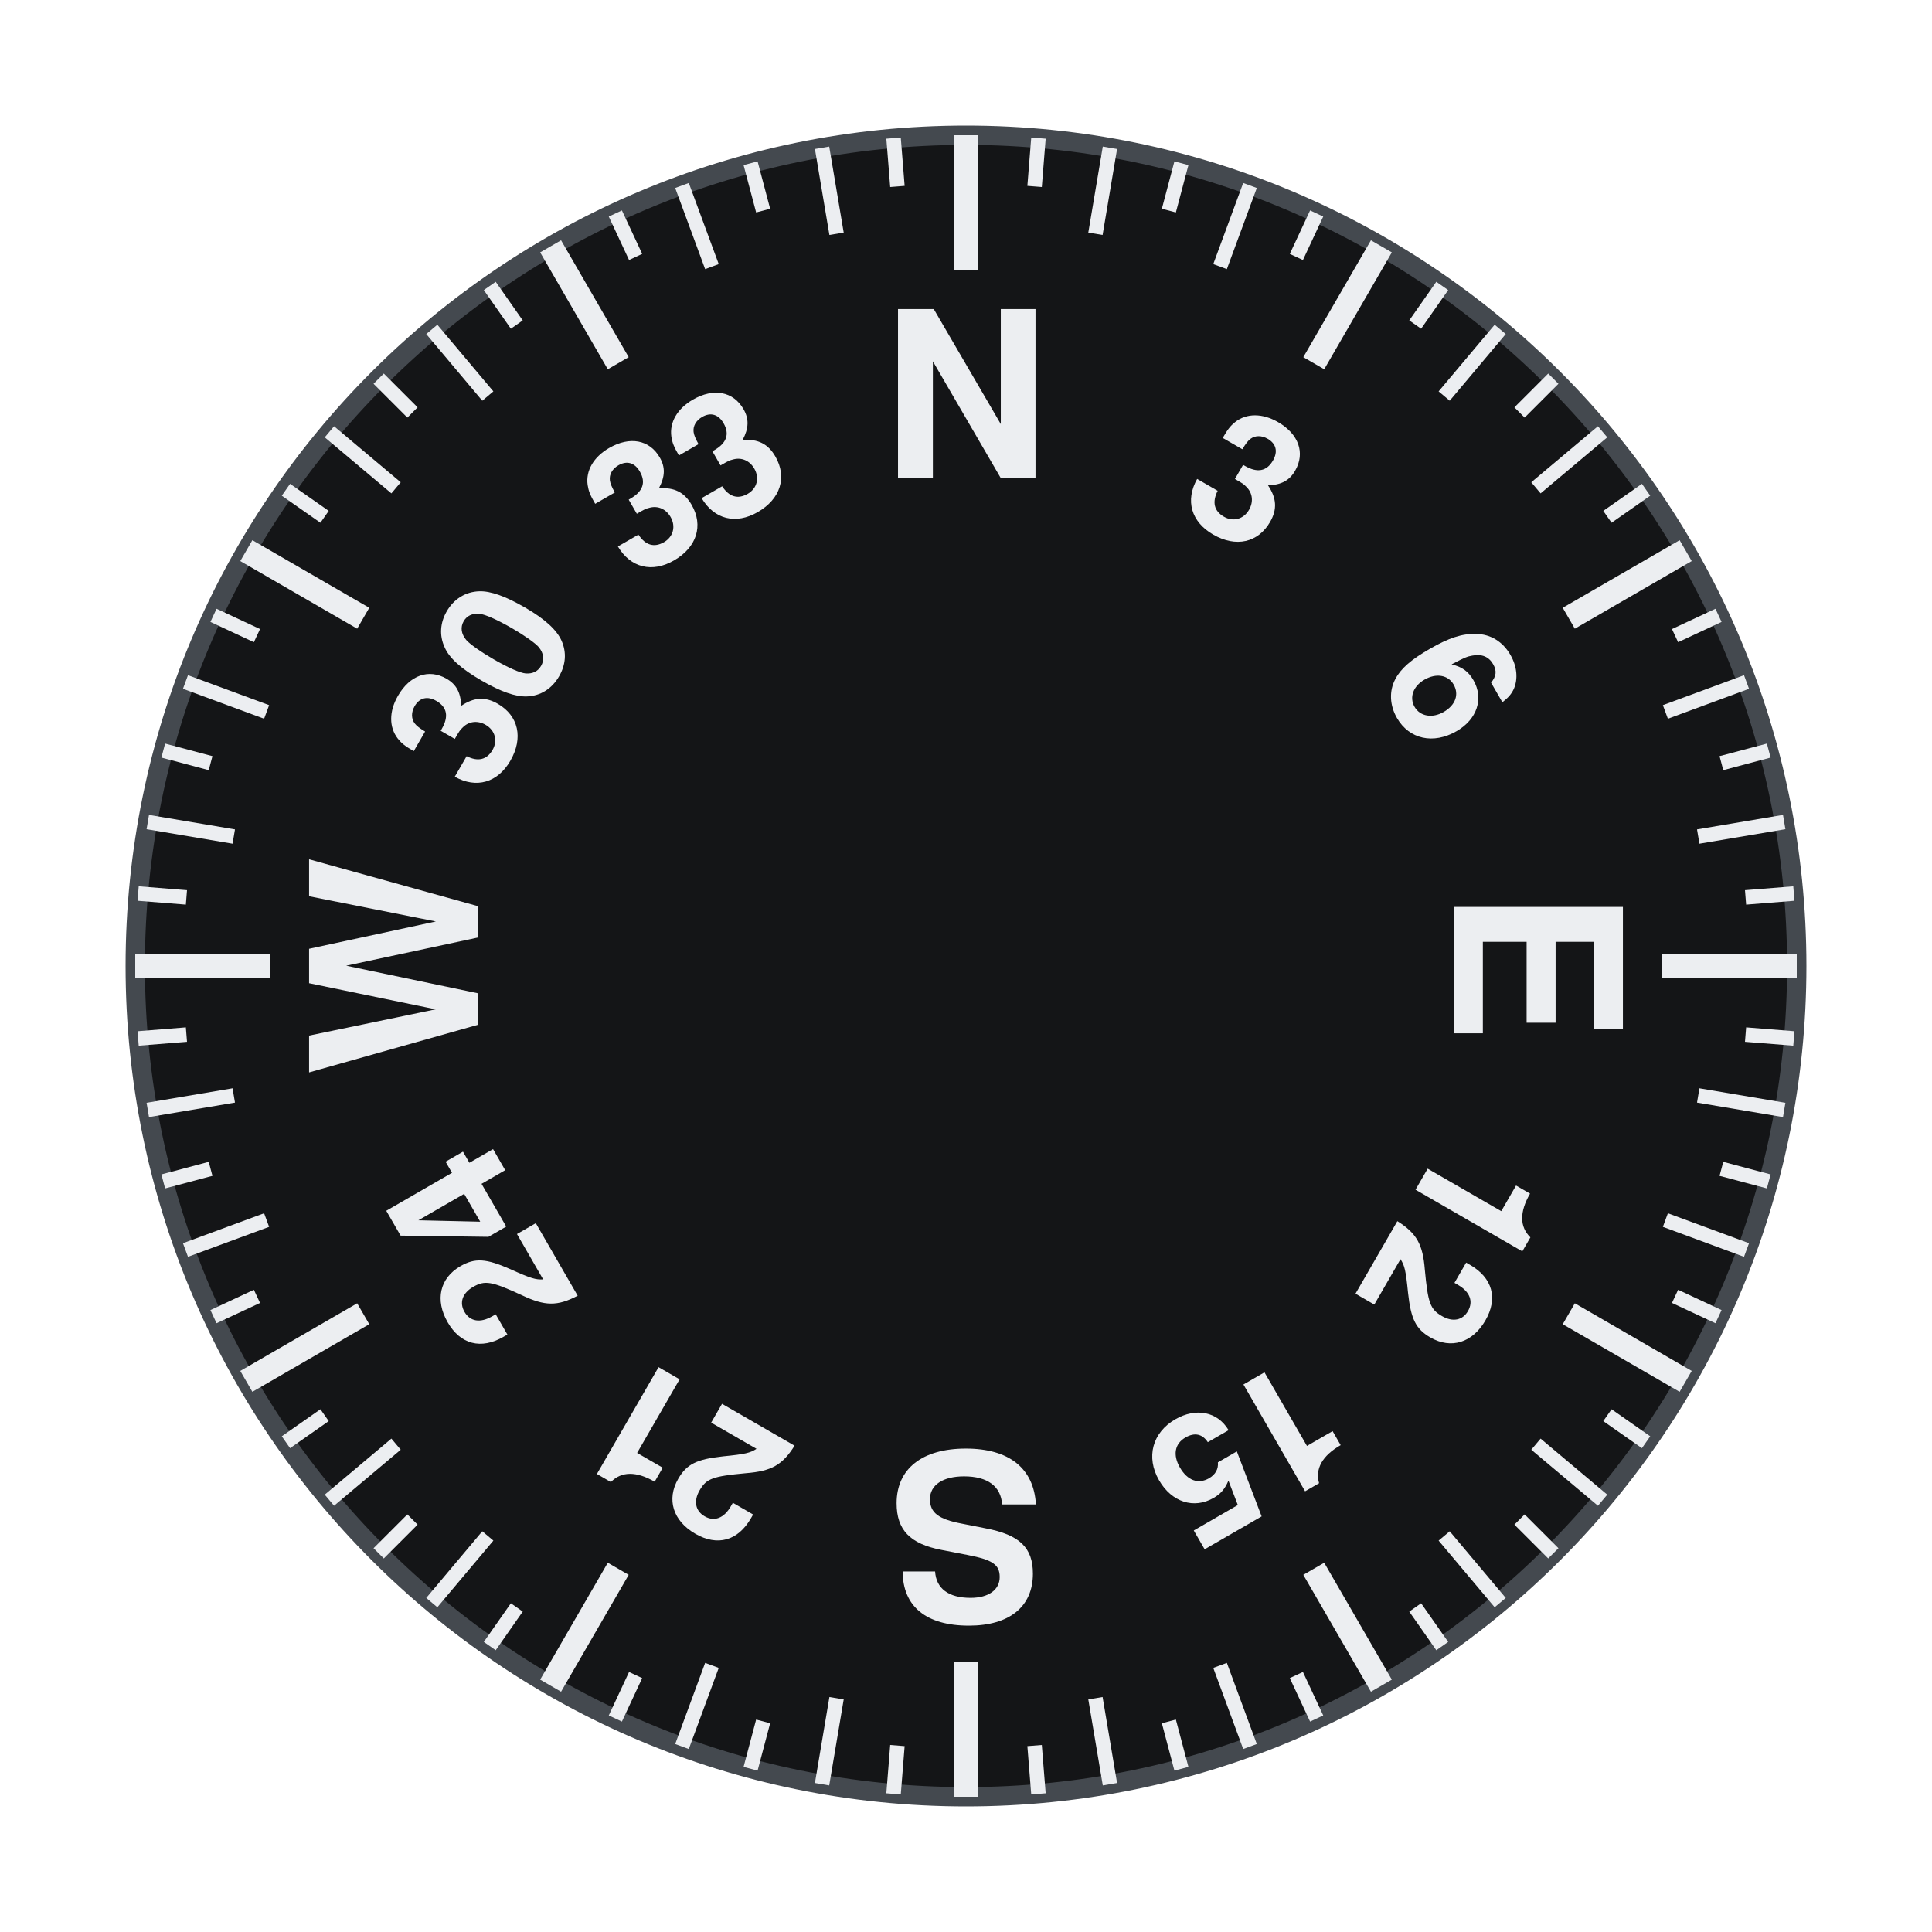
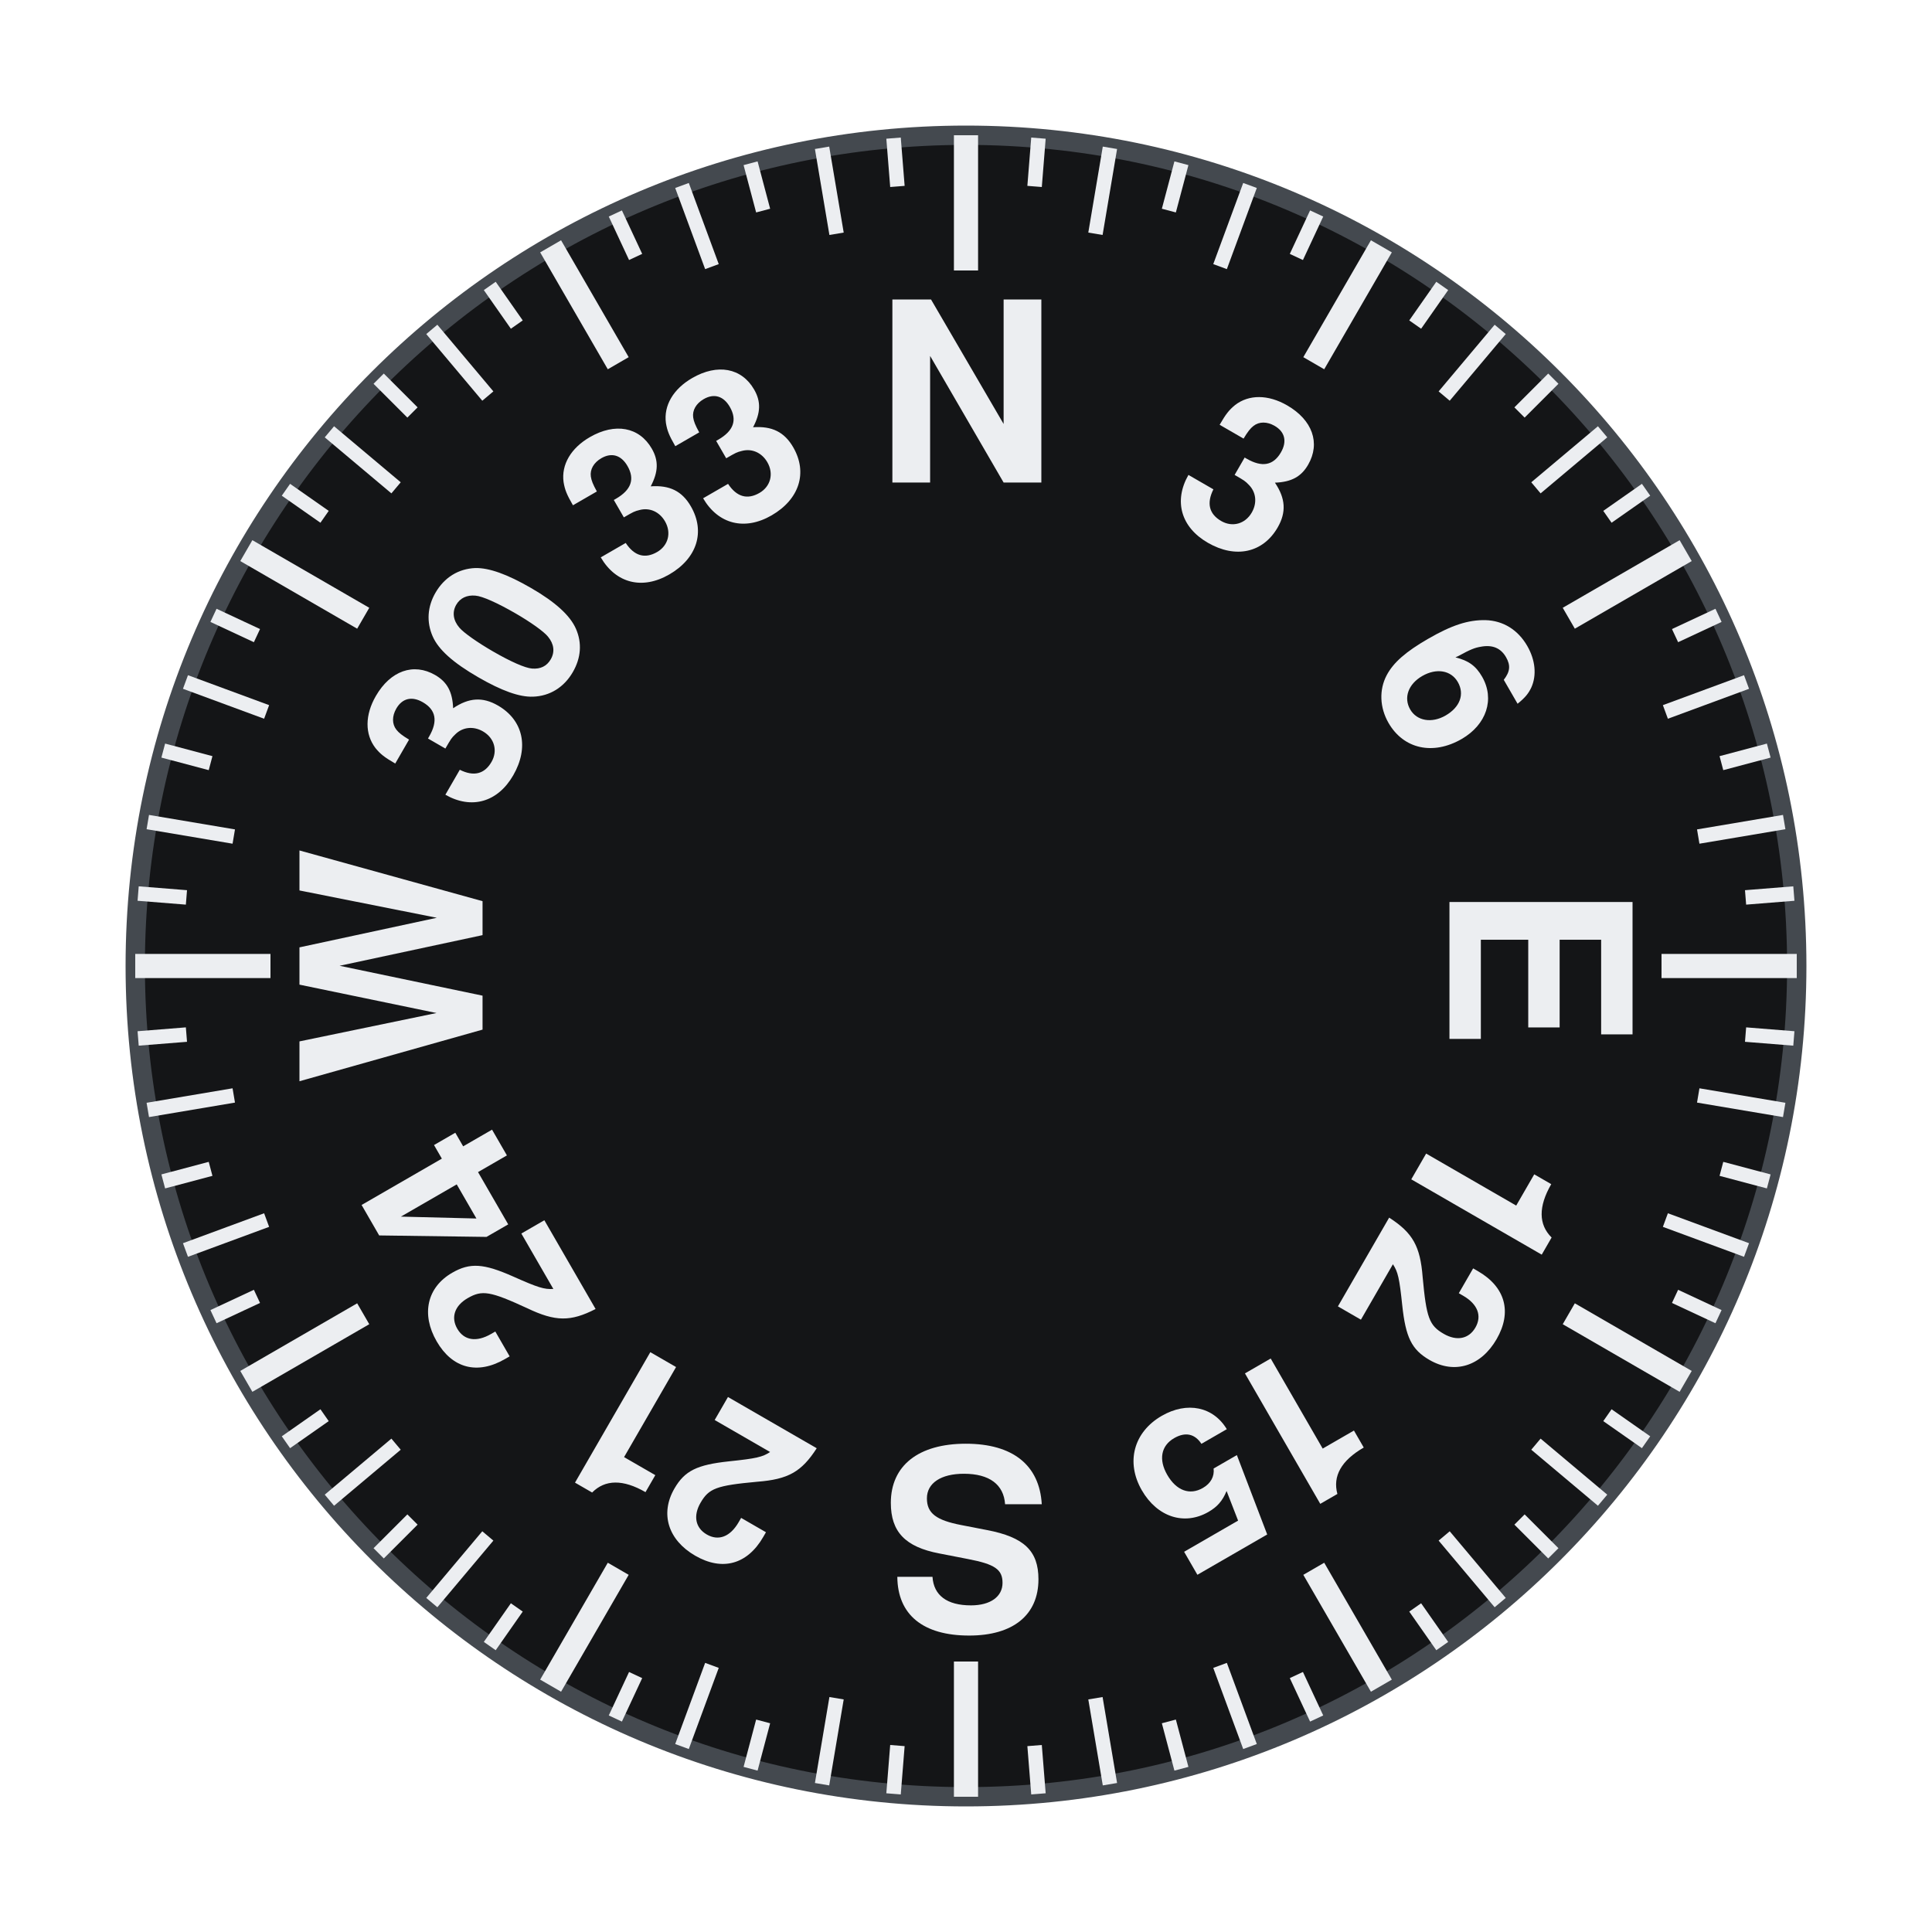
<svg xmlns="http://www.w3.org/2000/svg" viewBox="0 0 200 200" width="200" height="200">
  <circle cx="100" cy="100" r="86" fill="#141517" stroke="#44494F" stroke-width="2" />
  <line x1="100.0" y1="14.0" x2="100.0" y2="28.0" stroke="#ECEEF1" stroke-width="2.5" />
  <line x1="107.5" y1="14.3" x2="107.1" y2="19.3" stroke="#ECEEF1" stroke-width="1.5" />
  <line x1="114.9" y1="15.3" x2="113.4" y2="24.2" stroke="#ECEEF1" stroke-width="1.5" />
  <line x1="122.3" y1="16.9" x2="121.0" y2="21.8" stroke="#ECEEF1" stroke-width="1.5" />
  <line x1="129.4" y1="19.2" x2="126.3" y2="27.6" stroke="#ECEEF1" stroke-width="1.5" />
  <line x1="136.3" y1="22.1" x2="134.2" y2="26.6" stroke="#ECEEF1" stroke-width="1.5" />
  <line x1="143.0" y1="25.5" x2="136.0" y2="37.6" stroke="#ECEEF1" stroke-width="2.5" />
  <line x1="149.3" y1="29.6" x2="146.5" y2="33.6" stroke="#ECEEF1" stroke-width="1.5" />
  <line x1="155.3" y1="34.1" x2="149.5" y2="41.0" stroke="#ECEEF1" stroke-width="1.5" />
  <line x1="160.8" y1="39.2" x2="157.3" y2="42.7" stroke="#ECEEF1" stroke-width="1.5" />
  <line x1="165.9" y1="44.7" x2="159.0" y2="50.5" stroke="#ECEEF1" stroke-width="1.5" />
  <line x1="170.4" y1="50.7" x2="166.4" y2="53.5" stroke="#ECEEF1" stroke-width="1.5" />
  <line x1="174.5" y1="57.0" x2="162.4" y2="64.0" stroke="#ECEEF1" stroke-width="2.5" />
  <line x1="177.9" y1="63.7" x2="173.4" y2="65.8" stroke="#ECEEF1" stroke-width="1.5" />
  <line x1="180.8" y1="70.6" x2="172.4" y2="73.7" stroke="#ECEEF1" stroke-width="1.5" />
  <line x1="183.1" y1="77.7" x2="178.2" y2="79.0" stroke="#ECEEF1" stroke-width="1.5" />
  <line x1="184.7" y1="85.1" x2="175.8" y2="86.6" stroke="#ECEEF1" stroke-width="1.5" />
  <line x1="185.7" y1="92.5" x2="180.7" y2="92.9" stroke="#ECEEF1" stroke-width="1.5" />
  <line x1="186.0" y1="100.0" x2="172.0" y2="100.0" stroke="#ECEEF1" stroke-width="2.5" />
  <line x1="185.7" y1="107.5" x2="180.7" y2="107.1" stroke="#ECEEF1" stroke-width="1.5" />
  <line x1="184.7" y1="114.9" x2="175.8" y2="113.4" stroke="#ECEEF1" stroke-width="1.5" />
  <line x1="183.1" y1="122.3" x2="178.2" y2="121.0" stroke="#ECEEF1" stroke-width="1.5" />
  <line x1="180.8" y1="129.4" x2="172.4" y2="126.3" stroke="#ECEEF1" stroke-width="1.5" />
  <line x1="177.9" y1="136.3" x2="173.4" y2="134.2" stroke="#ECEEF1" stroke-width="1.5" />
  <line x1="174.5" y1="143.0" x2="162.4" y2="136.0" stroke="#ECEEF1" stroke-width="2.5" />
  <line x1="170.4" y1="149.3" x2="166.4" y2="146.5" stroke="#ECEEF1" stroke-width="1.5" />
  <line x1="165.9" y1="155.3" x2="159.0" y2="149.5" stroke="#ECEEF1" stroke-width="1.5" />
  <line x1="160.8" y1="160.8" x2="157.3" y2="157.3" stroke="#ECEEF1" stroke-width="1.5" />
  <line x1="155.3" y1="165.9" x2="149.5" y2="159.0" stroke="#ECEEF1" stroke-width="1.5" />
  <line x1="149.3" y1="170.4" x2="146.5" y2="166.4" stroke="#ECEEF1" stroke-width="1.5" />
  <line x1="143.0" y1="174.5" x2="136.0" y2="162.4" stroke="#ECEEF1" stroke-width="2.5" />
  <line x1="136.3" y1="177.9" x2="134.2" y2="173.4" stroke="#ECEEF1" stroke-width="1.5" />
  <line x1="129.4" y1="180.8" x2="126.3" y2="172.4" stroke="#ECEEF1" stroke-width="1.5" />
  <line x1="122.3" y1="183.1" x2="121.0" y2="178.2" stroke="#ECEEF1" stroke-width="1.5" />
  <line x1="114.9" y1="184.7" x2="113.4" y2="175.8" stroke="#ECEEF1" stroke-width="1.5" />
  <line x1="107.5" y1="185.7" x2="107.1" y2="180.7" stroke="#ECEEF1" stroke-width="1.5" />
  <line x1="100.0" y1="186.0" x2="100.0" y2="172.0" stroke="#ECEEF1" stroke-width="2.5" />
  <line x1="92.5" y1="185.7" x2="92.9" y2="180.7" stroke="#ECEEF1" stroke-width="1.5" />
  <line x1="85.1" y1="184.7" x2="86.6" y2="175.8" stroke="#ECEEF1" stroke-width="1.5" />
  <line x1="77.7" y1="183.1" x2="79.0" y2="178.2" stroke="#ECEEF1" stroke-width="1.5" />
  <line x1="70.6" y1="180.8" x2="73.7" y2="172.4" stroke="#ECEEF1" stroke-width="1.5" />
  <line x1="63.7" y1="177.9" x2="65.8" y2="173.4" stroke="#ECEEF1" stroke-width="1.5" />
  <line x1="57.0" y1="174.5" x2="64.0" y2="162.4" stroke="#ECEEF1" stroke-width="2.5" />
  <line x1="50.7" y1="170.4" x2="53.5" y2="166.4" stroke="#ECEEF1" stroke-width="1.5" />
  <line x1="44.7" y1="165.9" x2="50.5" y2="159.0" stroke="#ECEEF1" stroke-width="1.5" />
  <line x1="39.2" y1="160.8" x2="42.7" y2="157.3" stroke="#ECEEF1" stroke-width="1.5" />
  <line x1="34.1" y1="155.3" x2="41.0" y2="149.5" stroke="#ECEEF1" stroke-width="1.5" />
  <line x1="29.6" y1="149.3" x2="33.6" y2="146.5" stroke="#ECEEF1" stroke-width="1.5" />
  <line x1="25.5" y1="143.0" x2="37.6" y2="136.0" stroke="#ECEEF1" stroke-width="2.5" />
  <line x1="22.1" y1="136.3" x2="26.6" y2="134.2" stroke="#ECEEF1" stroke-width="1.5" />
  <line x1="19.2" y1="129.4" x2="27.6" y2="126.3" stroke="#ECEEF1" stroke-width="1.5" />
  <line x1="16.9" y1="122.3" x2="21.8" y2="121.0" stroke="#ECEEF1" stroke-width="1.5" />
  <line x1="15.3" y1="114.9" x2="24.2" y2="113.4" stroke="#ECEEF1" stroke-width="1.5" />
  <line x1="14.3" y1="107.5" x2="19.3" y2="107.1" stroke="#ECEEF1" stroke-width="1.5" />
  <line x1="14.0" y1="100.0" x2="28.0" y2="100.0" stroke="#ECEEF1" stroke-width="2.5" />
  <line x1="14.3" y1="92.5" x2="19.3" y2="92.9" stroke="#ECEEF1" stroke-width="1.5" />
  <line x1="15.3" y1="85.1" x2="24.2" y2="86.6" stroke="#ECEEF1" stroke-width="1.5" />
  <line x1="16.9" y1="77.7" x2="21.8" y2="79.0" stroke="#ECEEF1" stroke-width="1.5" />
  <line x1="19.2" y1="70.6" x2="27.6" y2="73.7" stroke="#ECEEF1" stroke-width="1.5" />
  <line x1="22.1" y1="63.7" x2="26.6" y2="65.8" stroke="#ECEEF1" stroke-width="1.5" />
  <line x1="25.5" y1="57.0" x2="37.6" y2="64.0" stroke="#ECEEF1" stroke-width="2.5" />
  <line x1="29.6" y1="50.7" x2="33.6" y2="53.5" stroke="#ECEEF1" stroke-width="1.5" />
  <line x1="34.1" y1="44.7" x2="41.0" y2="50.5" stroke="#ECEEF1" stroke-width="1.5" />
  <line x1="39.2" y1="39.2" x2="42.7" y2="42.7" stroke="#ECEEF1" stroke-width="1.5" />
  <line x1="44.7" y1="34.1" x2="50.5" y2="41.0" stroke="#ECEEF1" stroke-width="1.5" />
  <line x1="50.7" y1="29.6" x2="53.5" y2="33.6" stroke="#ECEEF1" stroke-width="1.5" />
  <line x1="57.0" y1="25.5" x2="64.0" y2="37.6" stroke="#ECEEF1" stroke-width="2.5" />
  <line x1="63.7" y1="22.1" x2="65.8" y2="26.6" stroke="#ECEEF1" stroke-width="1.5" />
  <line x1="70.6" y1="19.2" x2="73.7" y2="27.6" stroke="#ECEEF1" stroke-width="1.5" />
  <line x1="77.7" y1="16.9" x2="79.0" y2="21.8" stroke="#ECEEF1" stroke-width="1.5" />
  <line x1="85.1" y1="15.3" x2="86.6" y2="24.2" stroke="#ECEEF1" stroke-width="1.5" />
  <line x1="92.5" y1="14.3" x2="92.9" y2="19.3" stroke="#ECEEF1" stroke-width="1.5" />
-   <text x="100" y="44" font-size="24" font-family="Helvetica, Arial, sans-serif" font-weight="bold" fill="#ECEEF1" text-anchor="middle" dominant-baseline="central" transform="rotate(0 100 100)">N</text>
-   <text x="100" y="44" font-size="18" font-family="Helvetica, Arial, sans-serif" font-weight="bold" fill="#ECEEF1" text-anchor="middle" dominant-baseline="central" transform="rotate(30 100 100)">3</text>
-   <text x="100" y="44" font-size="18" font-family="Helvetica, Arial, sans-serif" font-weight="bold" fill="#ECEEF1" text-anchor="middle" dominant-baseline="central" transform="rotate(60 100 100)">6</text>
-   <text x="100" y="44" font-size="24" font-family="Helvetica, Arial, sans-serif" font-weight="bold" fill="#ECEEF1" text-anchor="middle" dominant-baseline="central" transform="rotate(90 100 100)">E</text>
-   <text x="100" y="44" font-size="18" font-family="Helvetica, Arial, sans-serif" font-weight="bold" fill="#ECEEF1" text-anchor="middle" dominant-baseline="central" transform="rotate(120 100 100)">12</text>
-   <text x="100" y="44" font-size="18" font-family="Helvetica, Arial, sans-serif" font-weight="bold" fill="#ECEEF1" text-anchor="middle" dominant-baseline="central" transform="rotate(150 100 100)">15</text>
-   <text x="100" y="44" font-size="24" font-family="Helvetica, Arial, sans-serif" font-weight="bold" fill="#ECEEF1" text-anchor="middle" dominant-baseline="central" transform="rotate(180 100 100)">S</text>
-   <text x="100" y="44" font-size="18" font-family="Helvetica, Arial, sans-serif" font-weight="bold" fill="#ECEEF1" text-anchor="middle" dominant-baseline="central" transform="rotate(210 100 100)">21</text>
-   <text x="100" y="44" font-size="18" font-family="Helvetica, Arial, sans-serif" font-weight="bold" fill="#ECEEF1" text-anchor="middle" dominant-baseline="central" transform="rotate(240 100 100)">24</text>
-   <text x="100" y="44" font-size="24" font-family="Helvetica, Arial, sans-serif" font-weight="bold" fill="#ECEEF1" text-anchor="middle" dominant-baseline="central" transform="rotate(270 100 100)">W</text>
-   <text x="100" y="44" font-size="18" font-family="Helvetica, Arial, sans-serif" font-weight="bold" fill="#ECEEF1" text-anchor="middle" dominant-baseline="central" transform="rotate(300 100 100)">30</text>
-   <text x="100" y="44" font-size="18" font-family="Helvetica, Arial, sans-serif" font-weight="bold" fill="#ECEEF1" text-anchor="middle" dominant-baseline="central" transform="rotate(330 100 100)">33</text>
+   <text x="100" y="44" font-size="26" font-family="Helvetica, Arial, sans-serif" font-weight="bold" fill="#ECEEF1" text-anchor="middle" dominant-baseline="central" transform="rotate(0 100 100)">N</text>
+   <text x="100" y="44" font-size="22" font-family="Helvetica, Arial, sans-serif" font-weight="bold" fill="#ECEEF1" text-anchor="middle" dominant-baseline="central" transform="rotate(30 100 100)">3</text>
+   <text x="100" y="44" font-size="22" font-family="Helvetica, Arial, sans-serif" font-weight="bold" fill="#ECEEF1" text-anchor="middle" dominant-baseline="central" transform="rotate(60 100 100)">6</text>
+   <text x="100" y="44" font-size="26" font-family="Helvetica, Arial, sans-serif" font-weight="bold" fill="#ECEEF1" text-anchor="middle" dominant-baseline="central" transform="rotate(90 100 100)">E</text>
+   <text x="100" y="44" font-size="22" font-family="Helvetica, Arial, sans-serif" font-weight="bold" fill="#ECEEF1" text-anchor="middle" dominant-baseline="central" transform="rotate(120 100 100)">12</text>
+   <text x="100" y="44" font-size="22" font-family="Helvetica, Arial, sans-serif" font-weight="bold" fill="#ECEEF1" text-anchor="middle" dominant-baseline="central" transform="rotate(150 100 100)">15</text>
+   <text x="100" y="44" font-size="26" font-family="Helvetica, Arial, sans-serif" font-weight="bold" fill="#ECEEF1" text-anchor="middle" dominant-baseline="central" transform="rotate(180 100 100)">S</text>
+   <text x="100" y="44" font-size="22" font-family="Helvetica, Arial, sans-serif" font-weight="bold" fill="#ECEEF1" text-anchor="middle" dominant-baseline="central" transform="rotate(210 100 100)">21</text>
+   <text x="100" y="44" font-size="22" font-family="Helvetica, Arial, sans-serif" font-weight="bold" fill="#ECEEF1" text-anchor="middle" dominant-baseline="central" transform="rotate(240 100 100)">24</text>
+   <text x="100" y="44" font-size="26" font-family="Helvetica, Arial, sans-serif" font-weight="bold" fill="#ECEEF1" text-anchor="middle" dominant-baseline="central" transform="rotate(270 100 100)">W</text>
+   <text x="100" y="44" font-size="22" font-family="Helvetica, Arial, sans-serif" font-weight="bold" fill="#ECEEF1" text-anchor="middle" dominant-baseline="central" transform="rotate(300 100 100)">30</text>
+   <text x="100" y="44" font-size="22" font-family="Helvetica, Arial, sans-serif" font-weight="bold" fill="#ECEEF1" text-anchor="middle" dominant-baseline="central" transform="rotate(330 100 100)">33</text>
</svg>
